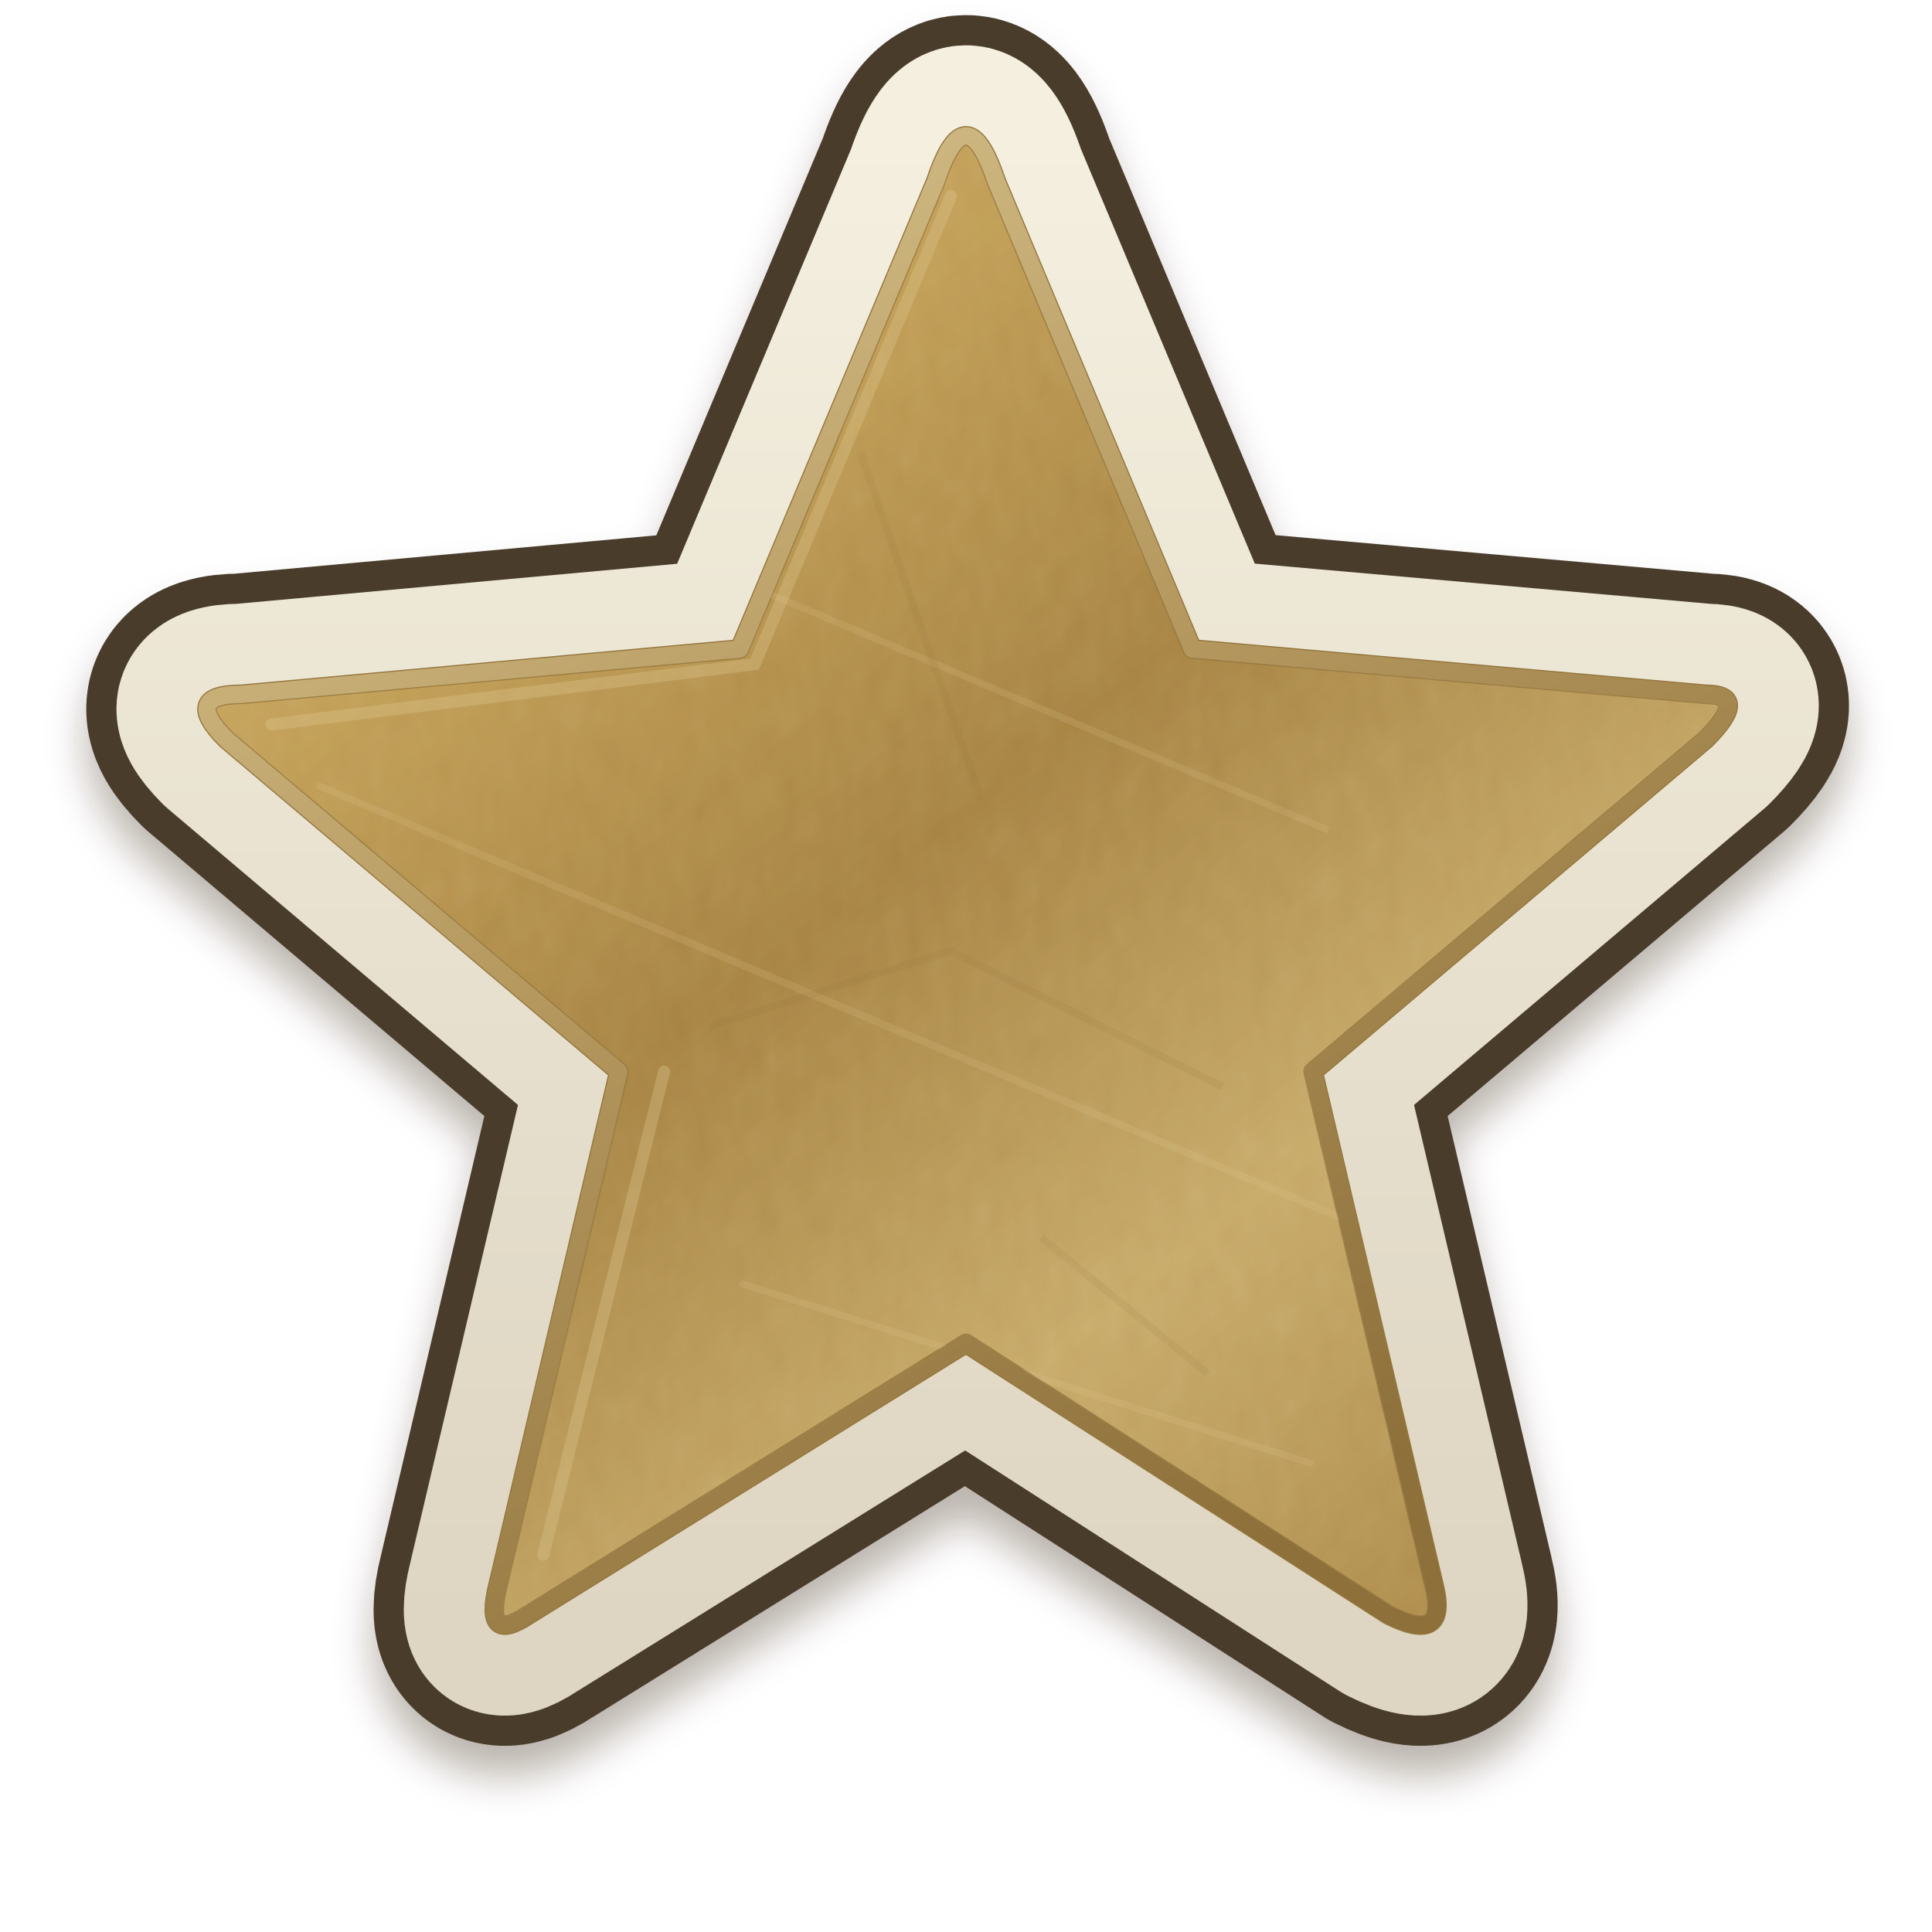
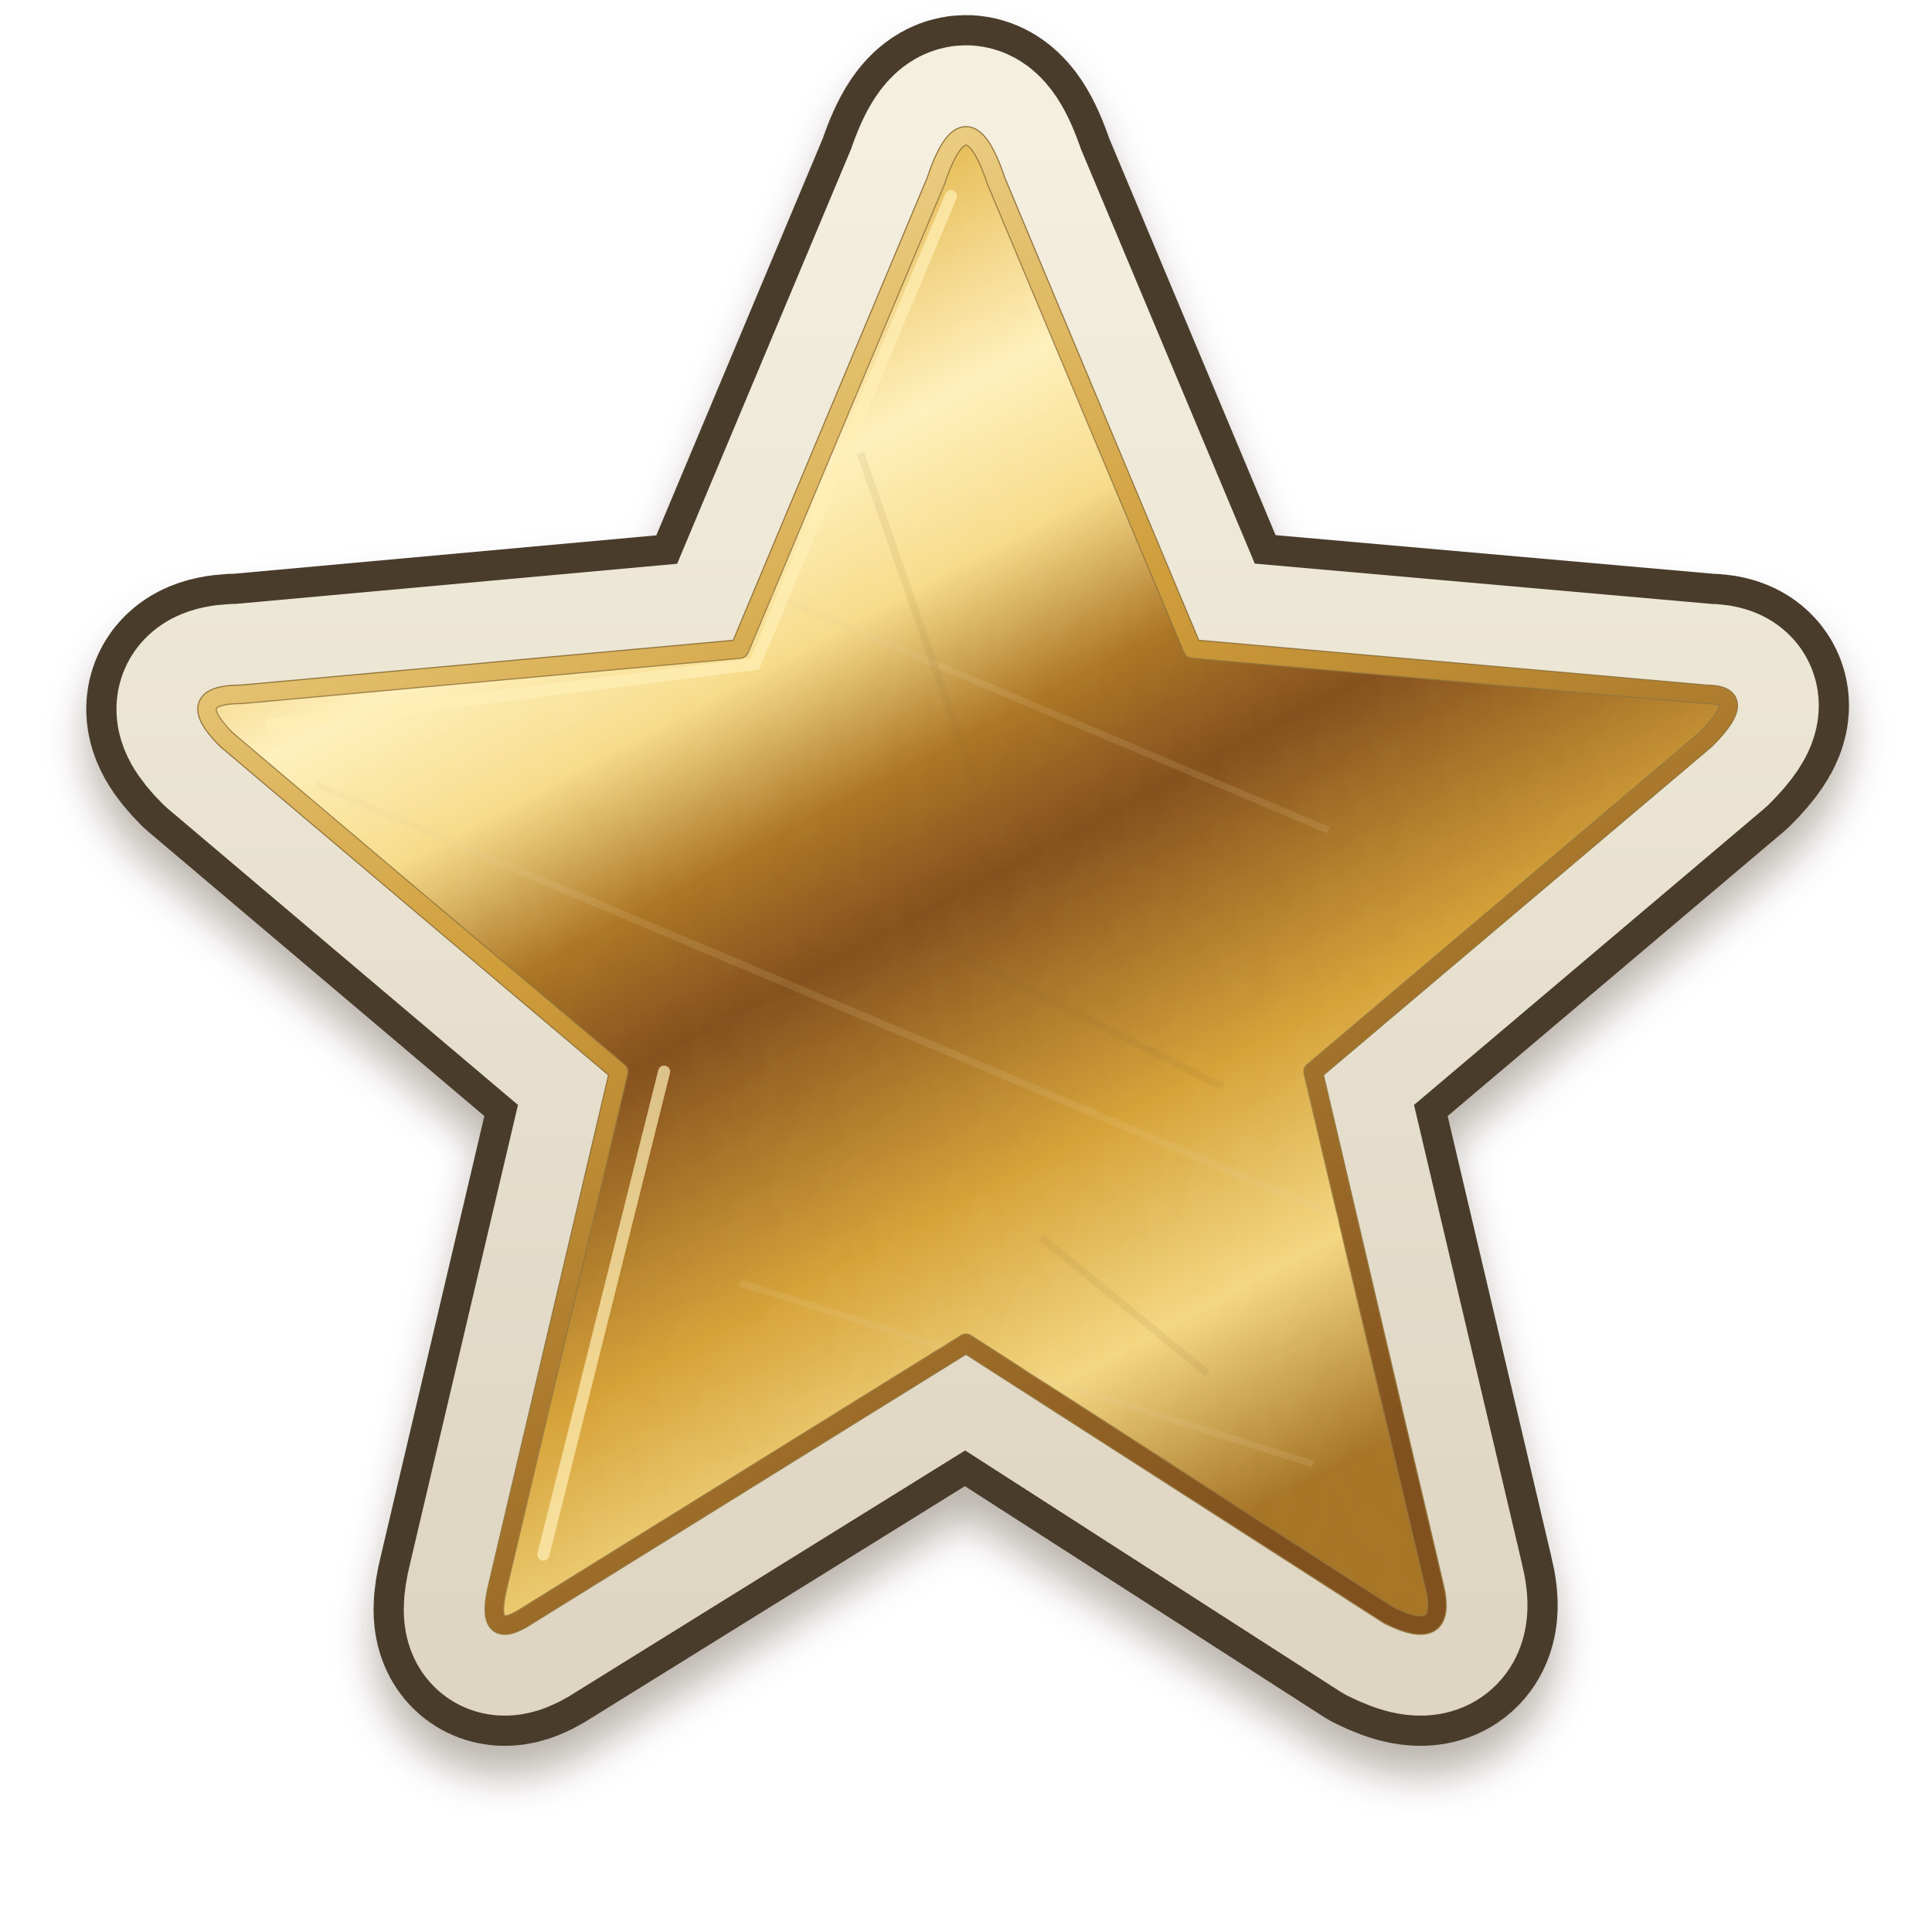
<svg xmlns="http://www.w3.org/2000/svg" width="128" height="128" viewBox="0 0 128 128">
  <defs>
    <path id="star" d="M64 9 Q65 9 66 12 L79 43 L113 46 Q116 46 113 49 L87 71 L95 105 Q96 109 92 107 L64 89 L35 107 Q32 109 33 105 L41 71 L15 49 Q12 46 16 46 L49 43 L62 12 Q63 9 64 9Z" />
-     <linearGradient id="gold" x1="0" y1="0" x2=".8" y2="1">
-       <stop stop-color="#d7bf83" />
-       <stop offset=".28" stop-color="#c3a15a" />
-       <stop offset=".52" stop-color="#aa8747" />
-       <stop offset=".77" stop-color="#c9ad6d" />
-       <stop offset="1" stop-color="#b19050" />
+     <linearGradient id="gold" x1="0" y1="0" x2=".55" y2="1">
+       <stop stop-color="#a26b28" />
+       <stop offset=".20" stop-color="#e5b94f" />
+       <stop offset=".34" stop-color="#fff0bd" />
+       <stop offset=".43" stop-color="#f6dc8b" />
+       <stop offset=".52" stop-color="#ad7727" />
+       <stop offset=".60" stop-color="#85511e" />
+       <stop offset=".76" stop-color="#d6a33a" />
+       <stop offset=".88" stop-color="#f4d783" />
+       <stop offset="1" stop-color="#a77527" />
    </linearGradient>
    <linearGradient id="rim" x1="0" y1="0" x2=".6" y2="1">
-       <stop stop-color="#deca96" />
-       <stop offset=".5" stop-color="#b69a60" />
-       <stop offset="1" stop-color="#8d703a" />
+       <stop stop-color="#fff0b6" />
+       <stop offset=".5" stop-color="#cf9d3a" />
+       <stop offset="1" stop-color="#80501e" />
    </linearGradient>
    <linearGradient id="paper" x1="0" y1="0" x2="0" y2="1">
      <stop stop-color="#f4efdf" />
      <stop offset="1" stop-color="#ded5c2" />
    </linearGradient>
    <filter id="shadow" x="-15%" y="-15%" width="130%" height="140%">
      <feGaussianBlur stdDeviation="1.3" />
    </filter>
    <clipPath id="clip">
      <use href="#star" />
    </clipPath>
    <filter id="grain">
      <feTurbulence baseFrequency=".7 .35" numOctaves="2" seed="17" type="fractalNoise" />
      <feColorMatrix type="saturate" values="0" />
      <feComposite in2="SourceGraphic" operator="in" />
      <feBlend in2="SourceGraphic" mode="soft-light" />
    </filter>
  </defs>
  <use href="#star" fill="#291702" stroke="#291702" stroke-width="16" stroke-linejoin="round" opacity=".32" transform="translate(0 2)" filter="url(#shadow)" />
  <use href="#star" fill="url(#paper)" stroke="#493c2b" stroke-width="16" stroke-linejoin="round" />
  <use href="#star" fill="url(#paper)" stroke="url(#paper)" stroke-width="12" stroke-linejoin="round" />
  <use href="#star" fill="url(#gold)" stroke="#94763d" stroke-width="1.3" stroke-linejoin="round" />
  <g clip-path="url(#clip)">
-     <use href="#star" fill="url(#gold)" filter="url(#grain)" opacity=".22" />
+     <use href="#star" fill="url(#gold)" filter="url(#grain)" opacity=".10" />
    <path d="M21 52L92 82M28 55L99 85M36 33L88 55M49 85L87 97" fill="none" stroke="#e1cc96" stroke-opacity=".16" stroke-width=".45" />
    <path d="M47 68L63 63L81 72M57 30L65 53M69 82L80 91" fill="none" stroke="#876b36" stroke-opacity=".10" stroke-width=".5" />
  </g>
  <use href="#star" fill="none" stroke="url(#rim)" stroke-width="1.15" stroke-linejoin="round" />
-   <path d="M63 13L50 44L18 48M44 71L36 103" fill="none" stroke="#ddc78e" stroke-width=".8" stroke-linecap="round" opacity=".35" />
+   <path d="M63 13L50 44L18 48M44 71L36 103" fill="none" stroke="#fff0b6" stroke-width=".8" stroke-linecap="round" opacity=".70" />
</svg>
